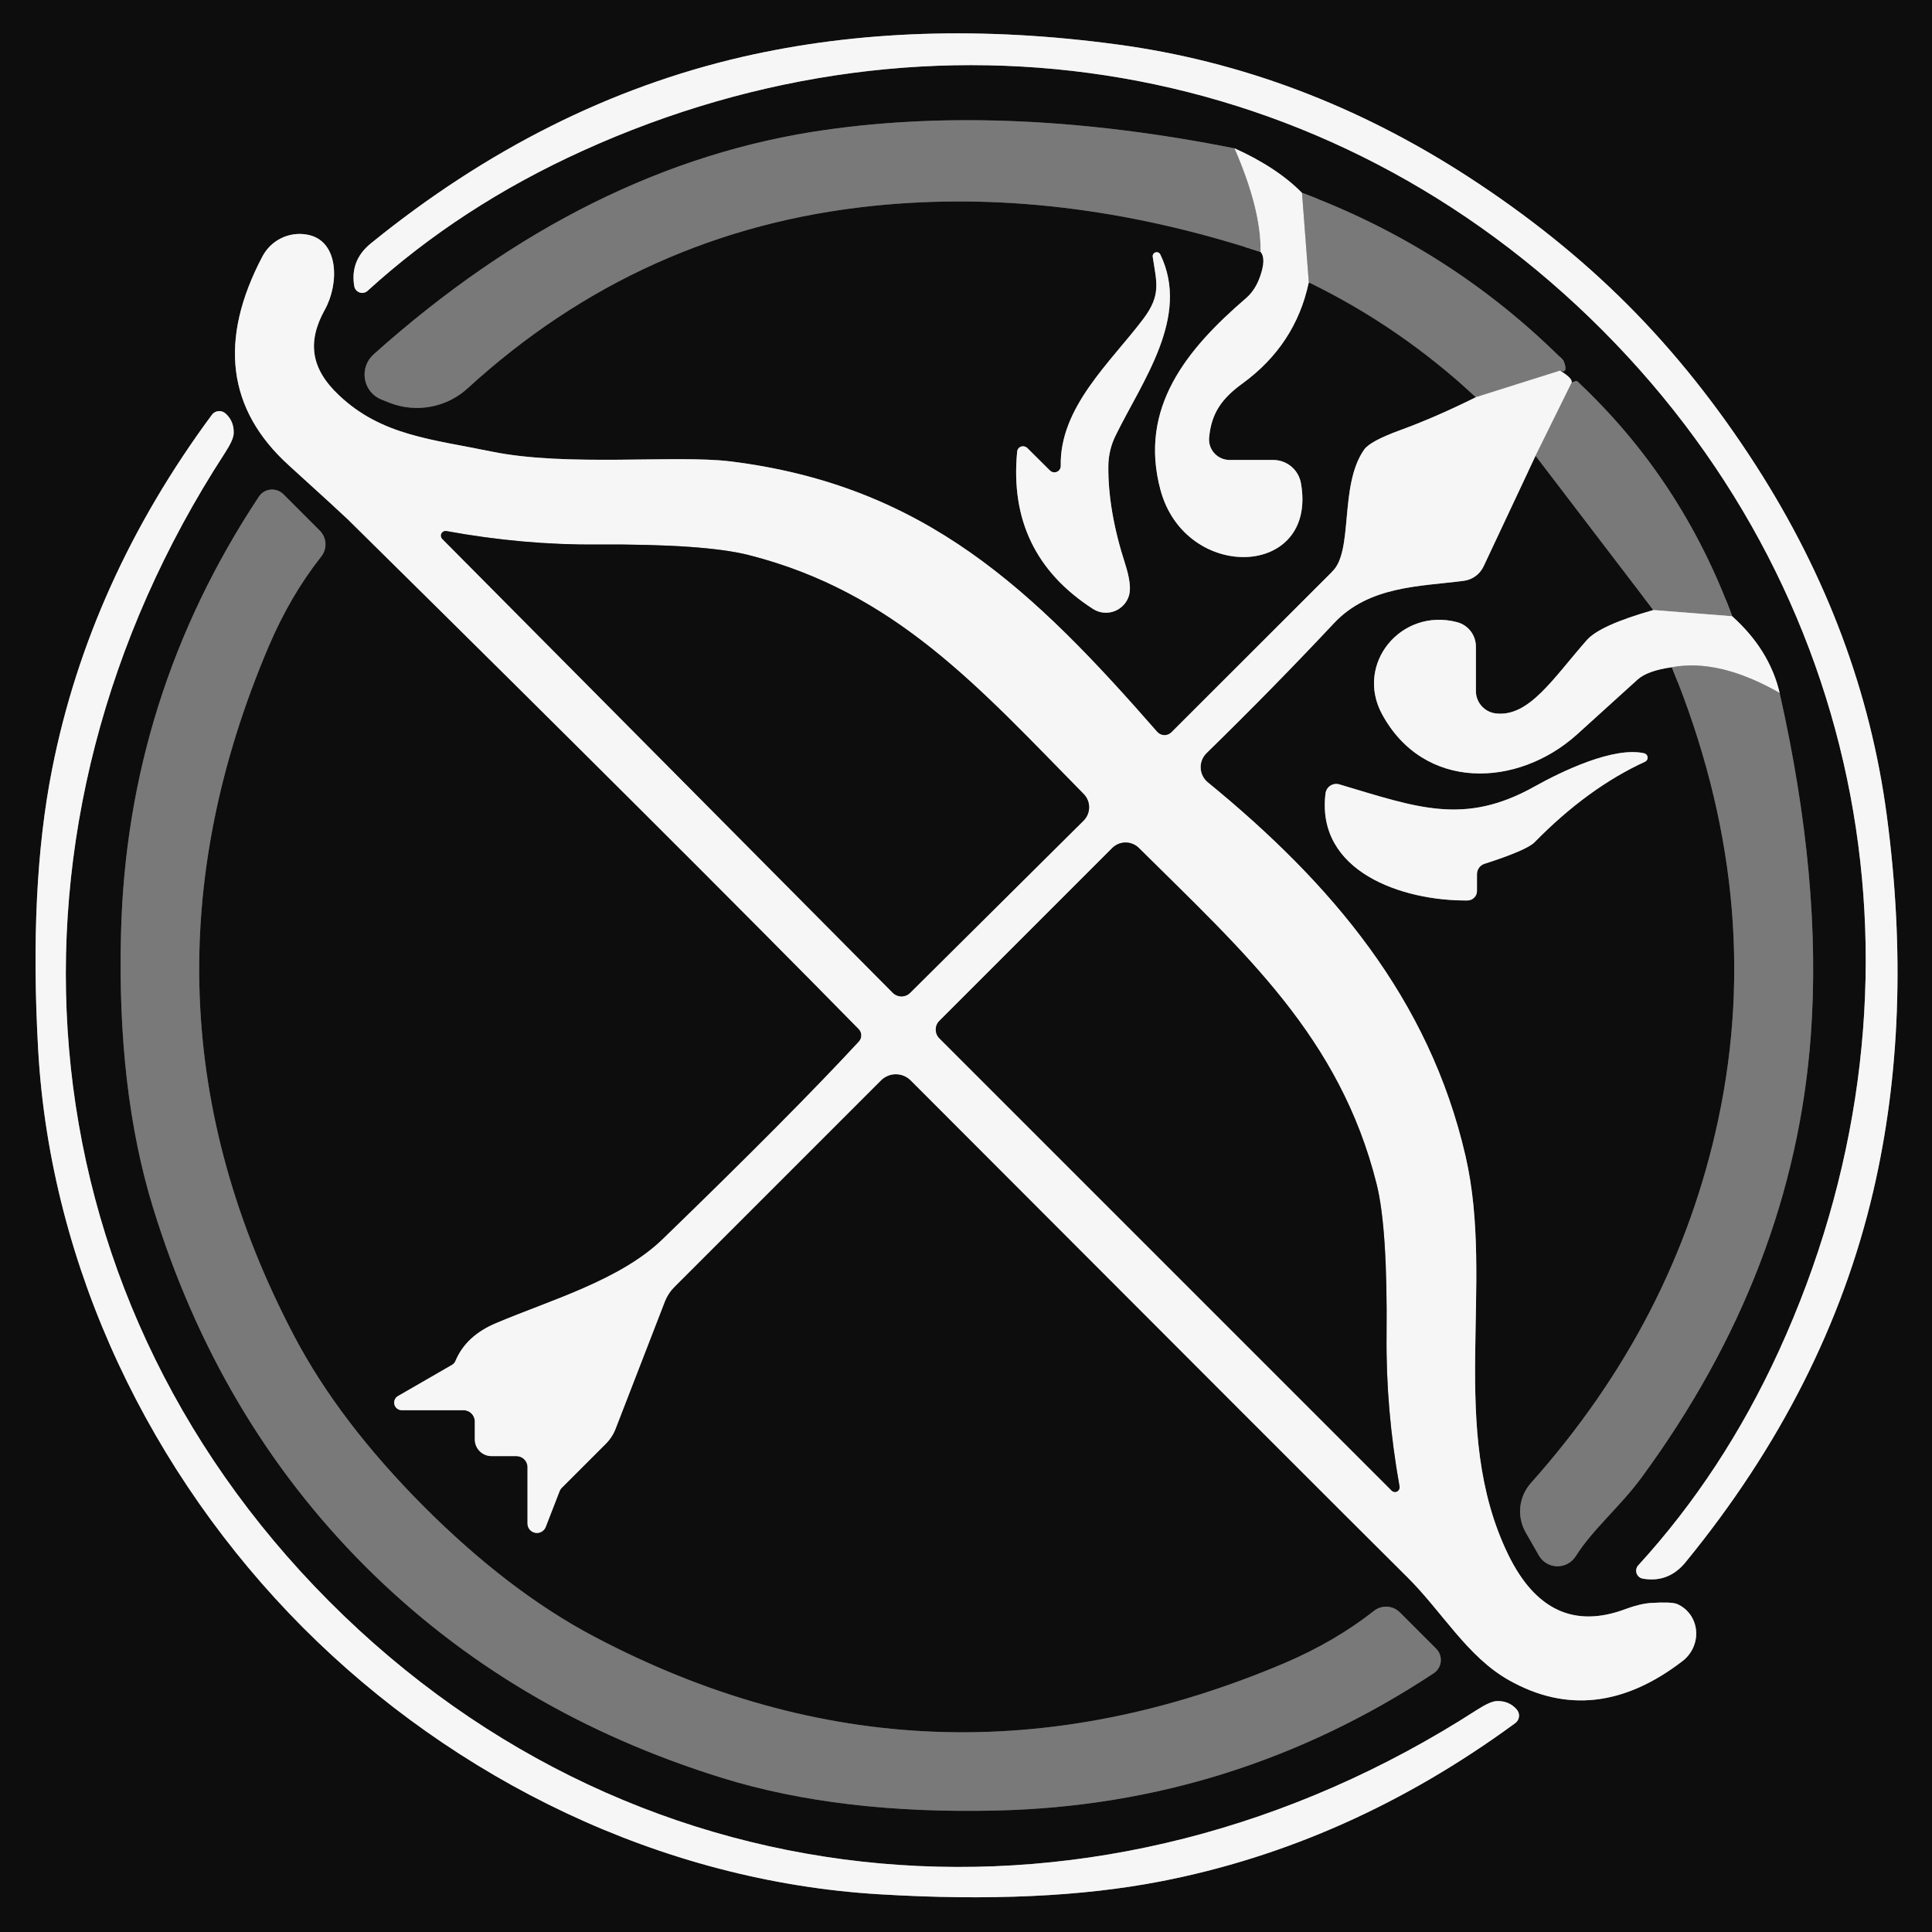
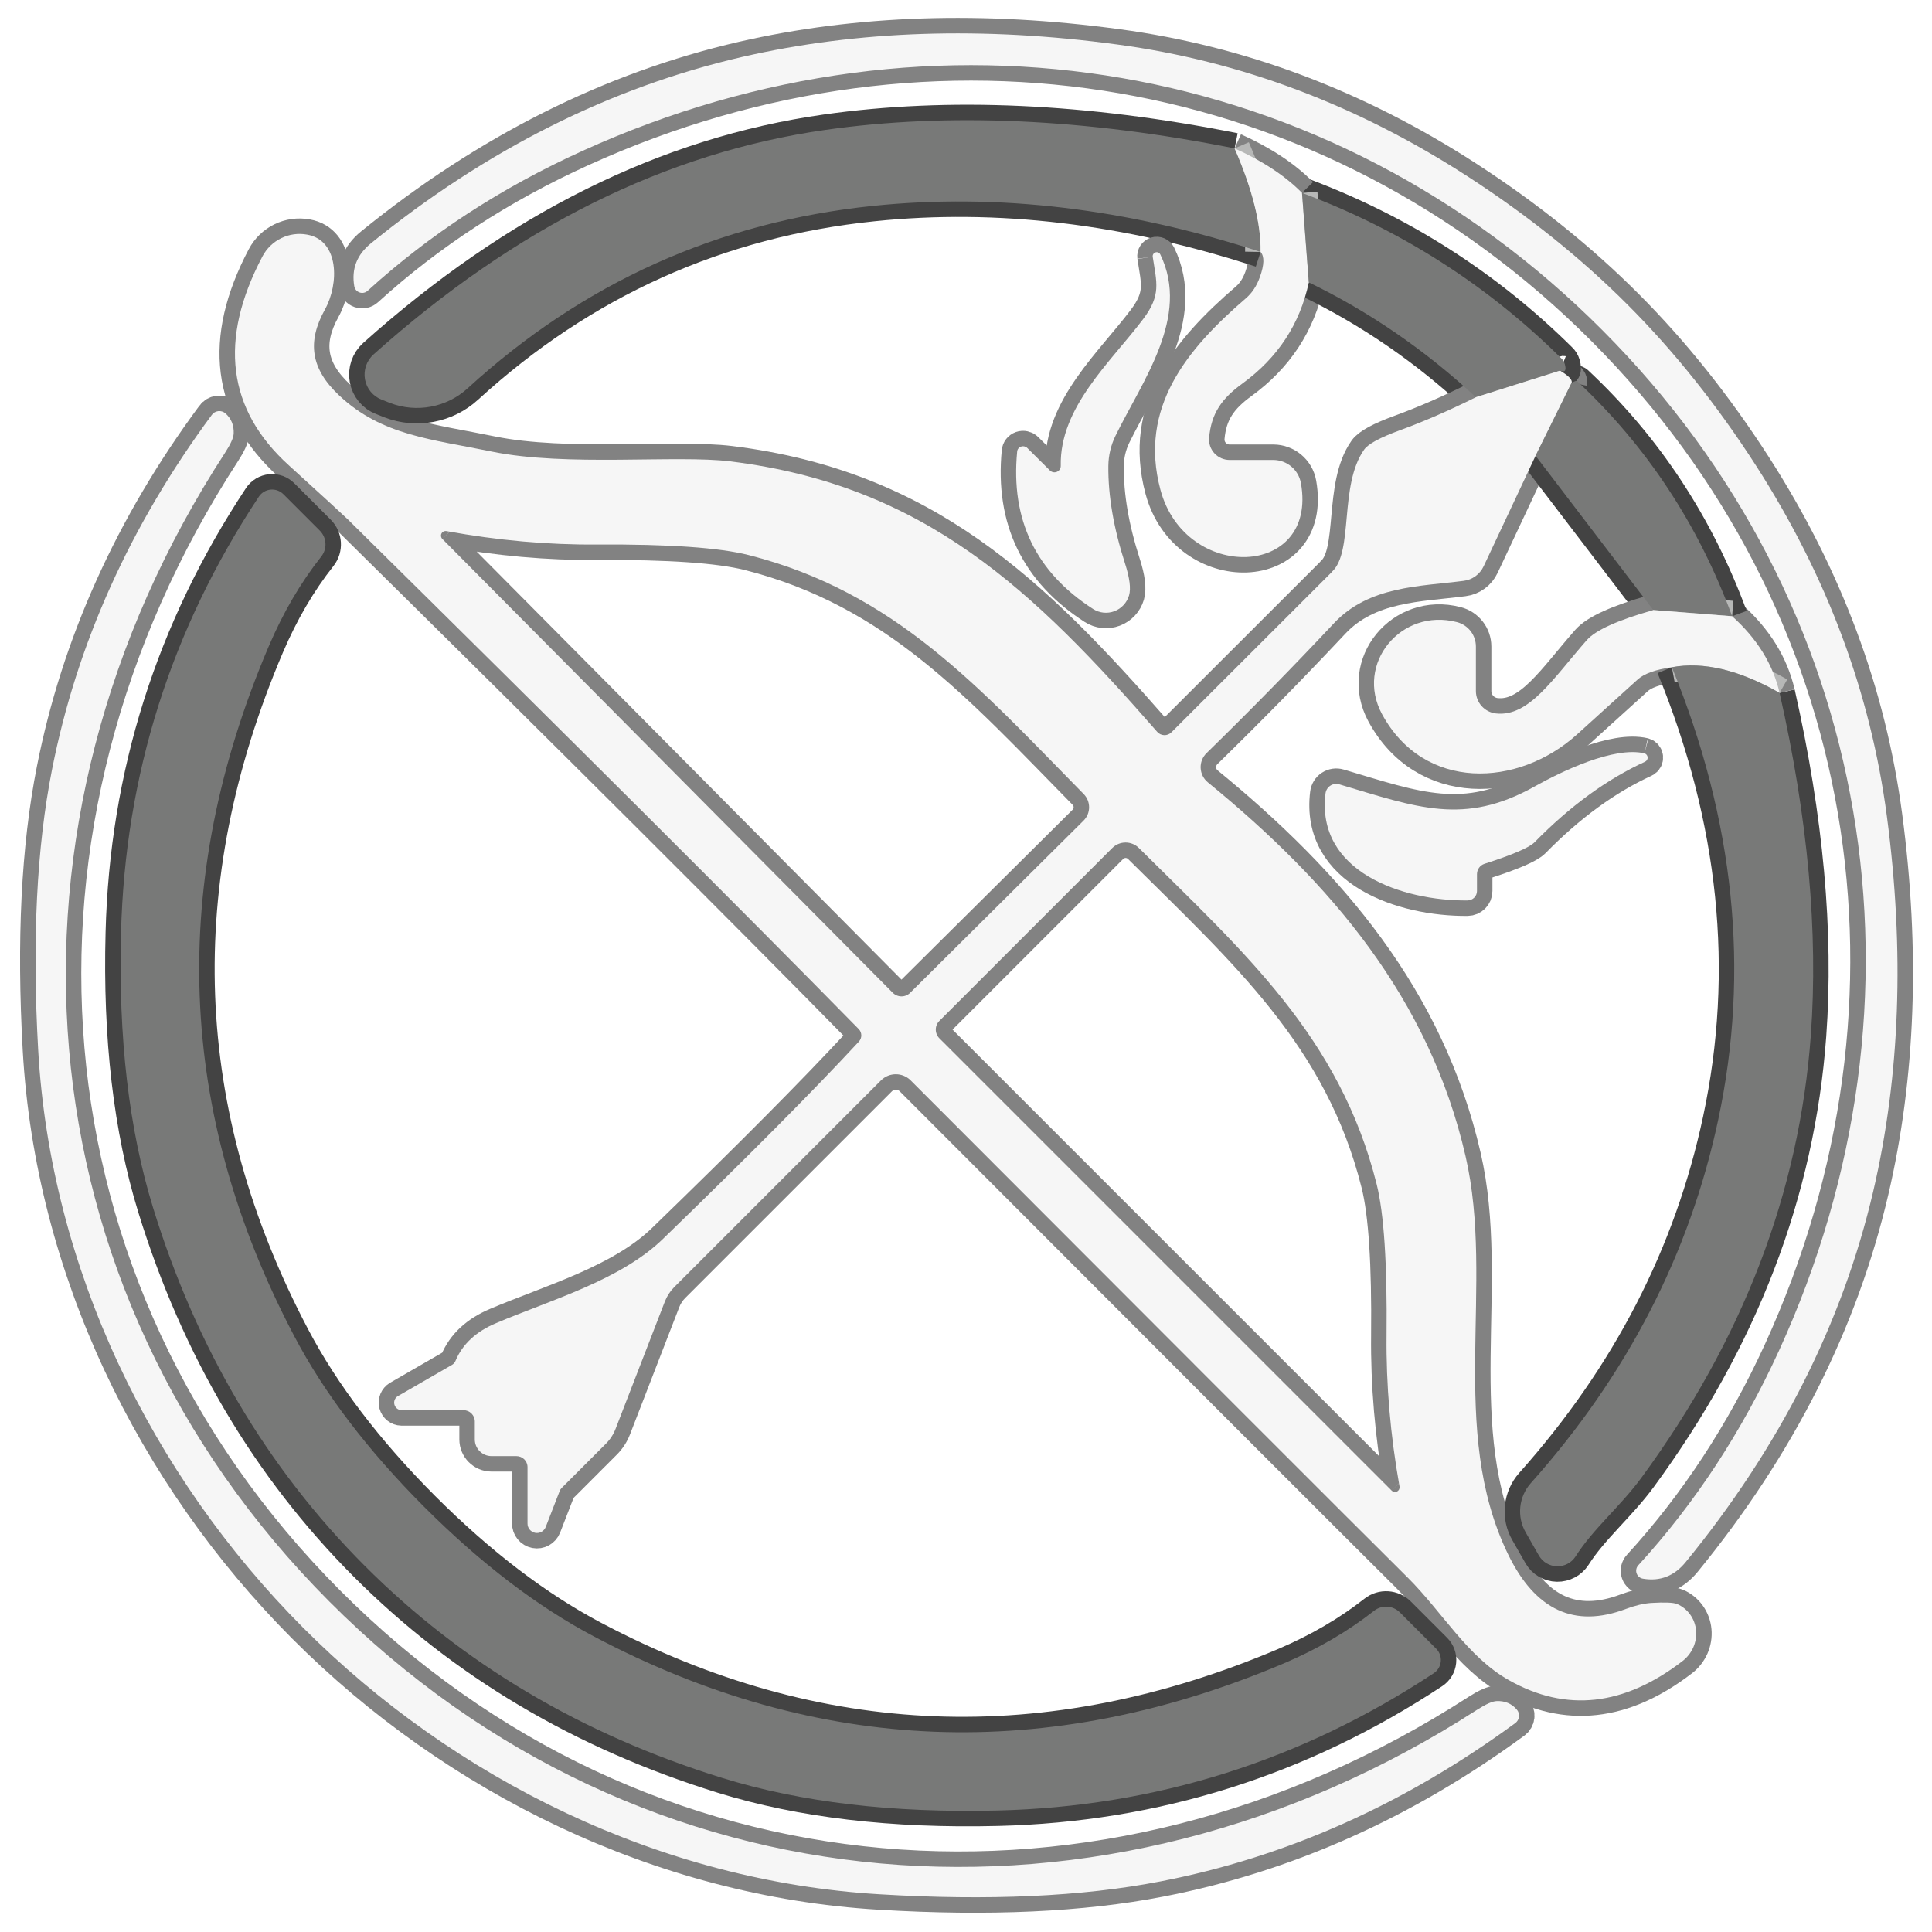
<svg xmlns="http://www.w3.org/2000/svg" version="1.1" viewBox="0.00 0.00 125.00 125.00">
  <g stroke-width="2.00" fill="none" stroke-linecap="butt">
    <path stroke="#828282" vector-effect="non-scaling-stroke" d="   M 103.68 21.37   C 121.31 39.05 125.50 64.65 115.10 87.39   Q 111.49 95.27 106.00 101.27   A 0.52 0.52 0.0 0 0 106.30 102.14   Q 107.96 102.42 109.06 101.07   Q 118.21 89.88 121.20 77.07   Q 123.81 65.88 122.08 52.80   Q 120.50 40.84 113.61 30.12   Q 109.84 24.26 105.32 19.73   Q 100.80 15.20 94.95 11.41   Q 84.26 4.49 72.30 2.88   Q 59.23 1.11 48.03 3.68   Q 35.21 6.64 23.99 15.75   Q 22.64 16.85 22.92 18.51   A 0.52 0.52 0.0 0 0 23.79 18.81   Q 29.80 13.34 37.69 9.76   C 60.46 -0.58 86.05 3.68 103.68 21.37" />
    <path stroke="#828282" vector-effect="non-scaling-stroke" d="   M 81.56 16.30   Q 81.94 16.73 81.52 17.91   Q 81.21 18.78 80.62 19.29   C 76.77 22.60 73.66 26.39 75.08 31.69   C 76.69 37.69 85.27 37.43 84.17 31.26   A 1.82 1.82 0.0 0 0 82.38 29.76   L 79.56 29.76   A 1.33 1.32 2.6 0 1 78.23 28.32   C 78.37 26.74 79.05 25.78 80.39 24.81   Q 83.82 22.31 84.68 18.27" />
    <path stroke="#434343" vector-effect="non-scaling-stroke" d="   M 84.68 18.27   Q 90.57 21.13 95.49 25.70" />
    <path stroke="#828282" vector-effect="non-scaling-stroke" d="   M 95.49 25.70   Q 92.85 27.01 90.57 27.84   Q 88.65 28.54 88.26 29.09   C 86.62 31.42 87.60 35.71 86.17 37.00   A 0.03 0.02 -31.7 0 0 86.16 37.02   L 75.79 47.38   A 0.63 0.63 0.0 0 1 74.87 47.35   C 66.85 38.18 59.86 31.41 47.24 29.85   C 43.72 29.42 36.67 30.21 31.83 29.22   C 27.96 28.42 24.71 28.19 21.95 25.59   C 20.10 23.86 19.86 22.12 21.02 20.03   C 21.95 18.36 21.95 15.55 19.87 15.18   A 2.72 2.71 -70.9 0 0 16.98 16.59   Q 12.71 24.69 18.69 30.11   Q 22.08 33.19 22.49 33.59   Q 44.32 55.13 55.56 66.58   A 0.59 0.59 0.0 0 1 55.57 67.39   Q 51.23 72.08 42.90 80.15   C 40.15 82.83 35.60 84.12 32.11 85.60   Q 30.15 86.42 29.47 88.05   A 0.53 0.53 0.0 0 1 29.24 88.31   L 25.74 90.33   A 0.49 0.49 0.0 0 0 25.98 91.24   L 29.99 91.24   A 0.73 0.73 0.0 0 1 30.72 91.97   L 30.72 93.13   A 1.08 1.08 0.0 0 0 31.80 94.21   L 33.41 94.21   A 0.72 0.71 0.0 0 1 34.13 94.92   L 34.13 98.56   A 0.61 0.61 0.0 0 0 35.31 98.79   L 36.21 96.47   A 0.59 0.49 -17.6 0 1 36.34 96.27   L 39.20 93.41   A 2.80 2.74 -12.6 0 0 39.83 92.44   L 43.02 84.20   A 2.81 2.59 80.5 0 1 43.62 83.28   L 57.00 69.90   A 1.36 1.36 0.0 0 1 58.92 69.90   Q 85.56 96.59 91.06 102.05   C 93.31 104.28 94.94 107.20 97.63 108.71   Q 103.18 111.84 108.86 107.47   A 2.19 2.11 -51.5 0 0 108.51 103.78   Q 108.15 103.63 106.83 103.71   Q 106.10 103.76 105.19 104.10   Q 100.21 105.98 97.58 100.58   C 93.64 92.48 96.74 83.12 94.82 74.80   C 92.47 64.59 86.13 57.15 78.15 50.62   A 1.27 1.27 0.0 0 1 78.07 48.72   Q 82.38 44.51 86.30 40.33   C 88.57 37.90 91.86 37.95 94.70 37.58   A 1.66 1.64 -80.7 0 0 95.99 36.64   L 99.35 29.49" />
    <path stroke="#434343" vector-effect="non-scaling-stroke" d="   M 99.35 29.49   L 106.97 39.47" />
    <path stroke="#828282" vector-effect="non-scaling-stroke" d="   M 106.97 39.47   Q 103.52 40.45 102.67 41.41   C 100.48 43.90 98.93 46.40 96.79 46.16   A 1.46 1.46 0.0 0 1 95.49 44.71   L 95.49 41.83   A 1.63 1.63 0.0 0 0 94.26 40.25   C 90.65 39.31 87.65 42.95 89.42 46.21   C 92.13 51.20 98.19 50.97 102.02 47.53   Q 102.73 46.89 105.96 43.96   Q 106.60 43.39 108.17 43.17" />
    <path stroke="#434343" vector-effect="non-scaling-stroke" d="   M 108.17 43.17   Q 114.25 58.01 111.17 72.44   Q 108.39 85.48 99.05 95.95   A 2.75 2.74 -39.2 0 0 98.72 99.16   L 99.57 100.65   A 1.39 1.39 0.0 0 0 101.94 100.70   C 103.06 98.93 104.83 97.47 106.19 95.62   Q 116.05 82.20 117.16 66.99   Q 117.89 57.00 115.14 44.83" />
    <path stroke="#828282" vector-effect="non-scaling-stroke" d="   M 115.14 44.83   Q 114.49 42.04 112.07 39.87" />
    <path stroke="#434343" vector-effect="non-scaling-stroke" d="   M 112.07 39.87   Q 108.80 30.99 102.06 24.68   A 0.15 0.13 -33.9 0 0 101.92 24.66   Q 101.80 24.70 101.69 24.75" />
    <path stroke="#828282" vector-effect="non-scaling-stroke" d="   M 101.69 24.75   Q 101.75 24.47 100.94 23.98" />
    <path stroke="#434343" vector-effect="non-scaling-stroke" d="   M 100.94 23.98   Q 101.42 24.17 101.24 23.55   A 0.79 0.79 0.0 0 0 101.02 23.19   Q 93.82 16.06 84.24 12.48" />
    <path stroke="#828282" vector-effect="non-scaling-stroke" d="   M 84.24 12.48   Q 82.63 10.84 79.88 9.60" />
    <path stroke="#434343" vector-effect="non-scaling-stroke" d="   M 79.88 9.60   Q 65.35 6.71 53.43 8.40   Q 37.96 10.59 24.17 22.93   A 1.75 1.74 -55.3 0 0 24.70 25.86   L 25.23 26.07   A 4.87 4.86 34.3 0 0 30.26 25.12   Q 41.47 14.87 56.49 13.32   Q 68.58 12.07 81.56 16.30" />
    <path stroke="#b7b8b7" vector-effect="non-scaling-stroke" d="   M 79.88 9.60   Q 81.61 13.58 81.56 16.30" />
    <path stroke="#b7b8b7" vector-effect="non-scaling-stroke" d="   M 84.24 12.48   L 84.68 18.27" />
    <path stroke="#b7b8b7" vector-effect="non-scaling-stroke" d="   M 100.94 23.98   L 95.49 25.70" />
    <path stroke="#b7b8b7" vector-effect="non-scaling-stroke" d="   M 101.69 24.75   L 99.35 29.49" />
    <path stroke="#b7b8b7" vector-effect="non-scaling-stroke" d="   M 112.07 39.87   L 106.97 39.47" />
    <path stroke="#b7b8b7" vector-effect="non-scaling-stroke" d="   M 115.14 44.83   Q 111.22 42.60 108.17 43.17" />
    <path stroke="#828282" vector-effect="non-scaling-stroke" d="   M 74.58 16.61   C 74.83 18.28 75.15 19.08 73.95 20.66   C 71.86 23.43 68.55 26.35 68.63 30.14   A 0.41 0.41 0.0 0 1 67.93 30.44   L 66.47 28.99   A 0.39 0.38 25.5 0 0 65.81 29.22   Q 65.17 35.83 70.72 39.40   A 1.56 1.55 -65.6 0 0 73.05 38.52   Q 73.24 37.86 72.79 36.46   Q 71.68 33.02 71.71 30.15   A 4.57 4.51 58.7 0 1 72.17 28.20   C 73.91 24.64 77.03 20.50 75.07 16.46   A 0.26 0.26 0.0 0 0 74.58 16.61" />
    <path stroke="#828282" vector-effect="non-scaling-stroke" d="   M 19.60 105.30   C 29.42 115.15 42.78 121.72 56.90 122.56   Q 67.49 123.20 75.07 121.73   Q 87.28 119.37 98.03 111.49   A 0.60 0.60 0.0 0 0 98.13 110.60   Q 97.63 110.03 96.84 110.06   Q 96.43 110.07 95.57 110.62   C 71.45 126.19 41.53 123.91 21.30 103.61   C 1.06 83.30 -1.10 53.37 14.55 29.31   Q 15.11 28.45 15.12 28.04   Q 15.15 27.25 14.59 26.75   A 0.60 0.60 0.0 0 0 13.70 26.85   Q 5.78 37.57 3.37 49.77   Q 1.87 57.34 2.47 67.93   C 3.27 82.06 9.78 95.44 19.60 105.30" />
    <path stroke="#434343" vector-effect="non-scaling-stroke" d="   M 23.60 101.31   Q 33.09 110.81 46.75 115.04   Q 54.35 117.39 64.53 117.14   Q 79.86 116.77 92.76 108.26   A 1.03 1.03 0.0 0 0 92.92 106.67   L 90.57 104.32   A 1.26 1.26 0.0 0 0 88.90 104.22   Q 86.37 106.21 83.09 107.61   Q 60.13 117.34 38.43 105.88   Q 32.92 102.97 27.43 97.48   Q 21.95 91.98 19.05 86.47   Q 7.62 64.75 17.39 41.81   Q 18.79 38.53 20.79 36.00   A 1.26 1.26 0.0 0 0 20.69 34.33   L 18.34 31.98   A 1.03 1.03 0.0 0 0 16.75 32.13   Q 8.22 45.02 7.83 60.35   Q 7.56 70.53 9.90 78.13   Q 14.11 91.80 23.60 101.31" />
    <path stroke="#828282" vector-effect="non-scaling-stroke" d="   M 106.39 48.74   C 104.41 48.28 101.03 49.91 99.28 50.89   C 94.72 53.44 91.68 52.24 86.66 50.75   A 0.70 0.70 0.0 0 0 85.76 51.34   C 85.14 56.39 90.72 58.30 94.95 58.26   A 0.62 0.61 -0.5 0 0 95.56 57.65   L 95.56 56.56   A 0.71 0.70 80.9 0 1 96.04 55.89   Q 98.78 55.01 99.29 54.49   Q 102.73 50.98 106.44 49.28   A 0.29 0.29 0.0 0 0 106.39 48.74" />
    <path stroke="#828282" vector-effect="non-scaling-stroke" d="   M 28.62 34.87   L 57.76 64.23   A 0.80 0.79 45.0 0 0 58.89 64.23   L 70.11 53.09   A 1.22 1.22 0.0 0 0 70.11 51.37   C 63.38 44.53 57.94 38.32 48.43 35.91   Q 45.58 35.19 38.65 35.23   Q 33.86 35.27 28.88 34.36   A 0.30 0.30 0.0 0 0 28.62 34.87" />
    <path stroke="#828282" vector-effect="non-scaling-stroke" d="   M 90.04 96.44   A 0.30 0.30 0.0 0 0 90.55 96.18   Q 89.66 91.19 89.71 86.40   Q 89.78 79.47 89.07 76.62   C 86.69 67.10 80.50 61.63 73.69 54.87   A 1.22 1.22 0.0 0 0 71.96 54.87   L 60.78 66.05   A 0.80 0.79 45.3 0 0 60.78 67.18   L 90.04 96.44" />
  </g>
-   <path fill="#0d0d0d" d="   M 125.00 0.00   L 125.00 125.00   L 0.00 125.00   L 0.00 0.00   L 125.00 0.00   Z   M 103.68 21.37   C 121.31 39.05 125.50 64.65 115.10 87.39   Q 111.49 95.27 106.00 101.27   A 0.52 0.52 0.0 0 0 106.30 102.14   Q 107.96 102.42 109.06 101.07   Q 118.21 89.88 121.20 77.07   Q 123.81 65.88 122.08 52.80   Q 120.50 40.84 113.61 30.12   Q 109.84 24.26 105.32 19.73   Q 100.80 15.20 94.95 11.41   Q 84.26 4.49 72.30 2.88   Q 59.23 1.11 48.03 3.68   Q 35.21 6.64 23.99 15.75   Q 22.64 16.85 22.92 18.51   A 0.52 0.52 0.0 0 0 23.79 18.81   Q 29.80 13.34 37.69 9.76   C 60.46 -0.58 86.05 3.68 103.68 21.37   Z   M 81.56 16.30   Q 81.94 16.73 81.52 17.91   Q 81.21 18.78 80.62 19.29   C 76.77 22.60 73.66 26.39 75.08 31.69   C 76.69 37.69 85.27 37.43 84.17 31.26   A 1.82 1.82 0.0 0 0 82.38 29.76   L 79.56 29.76   A 1.33 1.32 2.6 0 1 78.23 28.32   C 78.37 26.74 79.05 25.78 80.39 24.81   Q 83.82 22.31 84.68 18.27   Q 90.57 21.13 95.49 25.70   Q 92.85 27.01 90.57 27.84   Q 88.65 28.54 88.26 29.09   C 86.62 31.42 87.60 35.71 86.17 37.00   A 0.03 0.02 -31.7 0 0 86.16 37.02   L 75.79 47.38   A 0.63 0.63 0.0 0 1 74.87 47.35   C 66.85 38.18 59.86 31.41 47.24 29.85   C 43.72 29.42 36.67 30.21 31.83 29.22   C 27.96 28.42 24.71 28.19 21.95 25.59   C 20.10 23.86 19.86 22.12 21.02 20.03   C 21.95 18.36 21.95 15.55 19.87 15.18   A 2.72 2.71 -70.9 0 0 16.98 16.59   Q 12.71 24.69 18.69 30.11   Q 22.08 33.19 22.49 33.59   Q 44.32 55.13 55.56 66.58   A 0.59 0.59 0.0 0 1 55.57 67.39   Q 51.23 72.08 42.90 80.15   C 40.15 82.83 35.60 84.12 32.11 85.60   Q 30.15 86.42 29.47 88.05   A 0.53 0.53 0.0 0 1 29.24 88.31   L 25.74 90.33   A 0.49 0.49 0.0 0 0 25.98 91.24   L 29.99 91.24   A 0.73 0.73 0.0 0 1 30.72 91.97   L 30.72 93.13   A 1.08 1.08 0.0 0 0 31.80 94.21   L 33.41 94.21   A 0.72 0.71 0.0 0 1 34.13 94.92   L 34.13 98.56   A 0.61 0.61 0.0 0 0 35.31 98.79   L 36.21 96.47   A 0.59 0.49 -17.6 0 1 36.34 96.27   L 39.20 93.41   A 2.80 2.74 -12.6 0 0 39.83 92.44   L 43.02 84.20   A 2.81 2.59 80.5 0 1 43.62 83.28   L 57.00 69.90   A 1.36 1.36 0.0 0 1 58.92 69.90   Q 85.56 96.59 91.06 102.05   C 93.31 104.28 94.94 107.20 97.63 108.71   Q 103.18 111.84 108.86 107.47   A 2.19 2.11 -51.5 0 0 108.51 103.78   Q 108.15 103.63 106.83 103.71   Q 106.10 103.76 105.19 104.10   Q 100.21 105.98 97.58 100.58   C 93.64 92.48 96.74 83.12 94.82 74.80   C 92.47 64.59 86.13 57.15 78.15 50.62   A 1.27 1.27 0.0 0 1 78.07 48.72   Q 82.38 44.51 86.30 40.33   C 88.57 37.90 91.86 37.95 94.70 37.58   A 1.66 1.64 -80.7 0 0 95.99 36.64   L 99.35 29.49   L 106.97 39.47   Q 103.52 40.45 102.67 41.41   C 100.48 43.90 98.93 46.40 96.79 46.16   A 1.46 1.46 0.0 0 1 95.49 44.71   L 95.49 41.83   A 1.63 1.63 0.0 0 0 94.26 40.25   C 90.65 39.31 87.65 42.95 89.42 46.21   C 92.13 51.20 98.19 50.97 102.02 47.53   Q 102.73 46.89 105.96 43.96   Q 106.60 43.39 108.17 43.17   Q 114.25 58.01 111.17 72.44   Q 108.39 85.48 99.05 95.95   A 2.75 2.74 -39.2 0 0 98.72 99.16   L 99.57 100.65   A 1.39 1.39 0.0 0 0 101.94 100.70   C 103.06 98.93 104.83 97.47 106.19 95.62   Q 116.05 82.20 117.16 66.99   Q 117.89 57.00 115.14 44.83   Q 114.49 42.04 112.07 39.87   Q 108.80 30.99 102.06 24.68   A 0.15 0.13 -33.9 0 0 101.92 24.66   Q 101.80 24.70 101.69 24.75   Q 101.75 24.47 100.94 23.98   Q 101.42 24.17 101.24 23.55   A 0.79 0.79 0.0 0 0 101.02 23.19   Q 93.82 16.06 84.24 12.48   Q 82.63 10.84 79.88 9.60   Q 65.35 6.71 53.43 8.40   Q 37.96 10.59 24.17 22.93   A 1.75 1.74 -55.3 0 0 24.70 25.86   L 25.23 26.07   A 4.87 4.86 34.3 0 0 30.26 25.12   Q 41.47 14.87 56.49 13.32   Q 68.58 12.07 81.56 16.30   Z   M 74.58 16.61   C 74.83 18.28 75.15 19.08 73.95 20.66   C 71.86 23.43 68.55 26.35 68.63 30.14   A 0.41 0.41 0.0 0 1 67.93 30.44   L 66.47 28.99   A 0.39 0.38 25.5 0 0 65.81 29.22   Q 65.17 35.83 70.72 39.40   A 1.56 1.55 -65.6 0 0 73.05 38.52   Q 73.24 37.86 72.79 36.46   Q 71.68 33.02 71.71 30.15   A 4.57 4.51 58.7 0 1 72.17 28.20   C 73.91 24.64 77.03 20.50 75.07 16.46   A 0.26 0.26 0.0 0 0 74.58 16.61   Z   M 19.60 105.30   C 29.42 115.15 42.78 121.72 56.90 122.56   Q 67.49 123.20 75.07 121.73   Q 87.28 119.37 98.03 111.49   A 0.60 0.60 0.0 0 0 98.13 110.60   Q 97.63 110.03 96.84 110.06   Q 96.43 110.07 95.57 110.62   C 71.45 126.19 41.53 123.91 21.30 103.61   C 1.06 83.30 -1.10 53.37 14.55 29.31   Q 15.11 28.45 15.12 28.04   Q 15.15 27.25 14.59 26.75   A 0.60 0.60 0.0 0 0 13.70 26.85   Q 5.78 37.57 3.37 49.77   Q 1.87 57.34 2.47 67.93   C 3.27 82.06 9.78 95.44 19.60 105.30   Z   M 23.60 101.31   Q 33.09 110.81 46.75 115.04   Q 54.35 117.39 64.53 117.14   Q 79.86 116.77 92.76 108.26   A 1.03 1.03 0.0 0 0 92.92 106.67   L 90.57 104.32   A 1.26 1.26 0.0 0 0 88.90 104.22   Q 86.37 106.21 83.09 107.61   Q 60.13 117.34 38.43 105.88   Q 32.92 102.97 27.43 97.48   Q 21.95 91.98 19.05 86.47   Q 7.62 64.75 17.39 41.81   Q 18.79 38.53 20.79 36.00   A 1.26 1.26 0.0 0 0 20.69 34.33   L 18.34 31.98   A 1.03 1.03 0.0 0 0 16.75 32.13   Q 8.22 45.02 7.83 60.35   Q 7.56 70.53 9.90 78.13   Q 14.11 91.80 23.60 101.31   Z   M 106.39 48.74   C 104.41 48.28 101.03 49.91 99.28 50.89   C 94.72 53.44 91.68 52.24 86.66 50.75   A 0.70 0.70 0.0 0 0 85.76 51.34   C 85.14 56.39 90.72 58.30 94.95 58.26   A 0.62 0.61 -0.5 0 0 95.56 57.65   L 95.56 56.56   A 0.71 0.70 80.9 0 1 96.04 55.89   Q 98.78 55.01 99.29 54.49   Q 102.73 50.98 106.44 49.28   A 0.29 0.29 0.0 0 0 106.39 48.74   Z" />
+   <path fill="none" d="   M 125.00 0.00   L 125.00 125.00   L 0.00 125.00   L 0.00 0.00   L 125.00 0.00   Z   M 103.68 21.37   C 121.31 39.05 125.50 64.65 115.10 87.39   Q 111.49 95.27 106.00 101.27   A 0.52 0.52 0.0 0 0 106.30 102.14   Q 107.96 102.42 109.06 101.07   Q 118.21 89.88 121.20 77.07   Q 123.81 65.88 122.08 52.80   Q 120.50 40.84 113.61 30.12   Q 109.84 24.26 105.32 19.73   Q 100.80 15.20 94.95 11.41   Q 84.26 4.49 72.30 2.88   Q 59.23 1.11 48.03 3.68   Q 35.21 6.64 23.99 15.75   Q 22.64 16.85 22.92 18.51   A 0.52 0.52 0.0 0 0 23.79 18.81   Q 29.80 13.34 37.69 9.76   C 60.46 -0.58 86.05 3.68 103.68 21.37   Z   M 81.56 16.30   Q 81.94 16.73 81.52 17.91   Q 81.21 18.78 80.62 19.29   C 76.77 22.60 73.66 26.39 75.08 31.69   C 76.69 37.69 85.27 37.43 84.17 31.26   A 1.82 1.82 0.0 0 0 82.38 29.76   L 79.56 29.76   A 1.33 1.32 2.6 0 1 78.23 28.32   C 78.37 26.74 79.05 25.78 80.39 24.81   Q 83.82 22.31 84.68 18.27   Q 90.57 21.13 95.49 25.70   Q 92.85 27.01 90.57 27.84   Q 88.65 28.54 88.26 29.09   C 86.62 31.42 87.60 35.71 86.17 37.00   A 0.03 0.02 -31.7 0 0 86.16 37.02   L 75.79 47.38   A 0.63 0.63 0.0 0 1 74.87 47.35   C 66.85 38.18 59.86 31.41 47.24 29.85   C 43.72 29.42 36.67 30.21 31.83 29.22   C 27.96 28.42 24.71 28.19 21.95 25.59   C 20.10 23.86 19.86 22.12 21.02 20.03   C 21.95 18.36 21.95 15.55 19.87 15.18   A 2.72 2.71 -70.9 0 0 16.98 16.59   Q 12.71 24.69 18.69 30.11   Q 22.08 33.19 22.49 33.59   Q 44.32 55.13 55.56 66.58   A 0.59 0.59 0.0 0 1 55.57 67.39   Q 51.23 72.08 42.90 80.15   C 40.15 82.83 35.60 84.12 32.11 85.60   Q 30.15 86.42 29.47 88.05   A 0.53 0.53 0.0 0 1 29.24 88.31   L 25.74 90.33   A 0.49 0.49 0.0 0 0 25.98 91.24   L 29.99 91.24   A 0.73 0.73 0.0 0 1 30.72 91.97   L 30.72 93.13   A 1.08 1.08 0.0 0 0 31.80 94.21   L 33.41 94.21   A 0.72 0.71 0.0 0 1 34.13 94.92   L 34.13 98.56   A 0.61 0.61 0.0 0 0 35.31 98.79   L 36.21 96.47   A 0.59 0.49 -17.6 0 1 36.34 96.27   L 39.20 93.41   A 2.80 2.74 -12.6 0 0 39.83 92.44   L 43.02 84.20   A 2.81 2.59 80.5 0 1 43.62 83.28   L 57.00 69.90   A 1.36 1.36 0.0 0 1 58.92 69.90   Q 85.56 96.59 91.06 102.05   C 93.31 104.28 94.94 107.20 97.63 108.71   Q 103.18 111.84 108.86 107.47   A 2.19 2.11 -51.5 0 0 108.51 103.78   Q 108.15 103.63 106.83 103.71   Q 106.10 103.76 105.19 104.10   Q 100.21 105.98 97.58 100.58   C 93.64 92.48 96.74 83.12 94.82 74.80   C 92.47 64.59 86.13 57.15 78.15 50.62   A 1.27 1.27 0.0 0 1 78.07 48.72   Q 82.38 44.51 86.30 40.33   C 88.57 37.90 91.86 37.95 94.70 37.58   A 1.66 1.64 -80.7 0 0 95.99 36.64   L 99.35 29.49   L 106.97 39.47   Q 103.52 40.45 102.67 41.41   C 100.48 43.90 98.93 46.40 96.79 46.16   A 1.46 1.46 0.0 0 1 95.49 44.71   L 95.49 41.83   A 1.63 1.63 0.0 0 0 94.26 40.25   C 90.65 39.31 87.65 42.95 89.42 46.21   C 92.13 51.20 98.19 50.97 102.02 47.53   Q 102.73 46.89 105.96 43.96   Q 106.60 43.39 108.17 43.17   Q 114.25 58.01 111.17 72.44   Q 108.39 85.48 99.05 95.95   A 2.75 2.74 -39.2 0 0 98.72 99.16   L 99.57 100.65   A 1.39 1.39 0.0 0 0 101.94 100.70   C 103.06 98.93 104.83 97.47 106.19 95.62   Q 116.05 82.20 117.16 66.99   Q 117.89 57.00 115.14 44.83   Q 114.49 42.04 112.07 39.87   Q 108.80 30.99 102.06 24.68   A 0.15 0.13 -33.9 0 0 101.92 24.66   Q 101.80 24.70 101.69 24.75   Q 101.75 24.47 100.94 23.98   Q 101.42 24.17 101.24 23.55   A 0.79 0.79 0.0 0 0 101.02 23.19   Q 93.82 16.06 84.24 12.48   Q 82.63 10.84 79.88 9.60   Q 65.35 6.71 53.43 8.40   Q 37.96 10.59 24.17 22.93   A 1.75 1.74 -55.3 0 0 24.70 25.86   L 25.23 26.07   A 4.87 4.86 34.3 0 0 30.26 25.12   Q 41.47 14.87 56.49 13.32   Q 68.58 12.07 81.56 16.30   Z   M 74.58 16.61   C 74.83 18.28 75.15 19.08 73.95 20.66   C 71.86 23.43 68.55 26.35 68.63 30.14   A 0.41 0.41 0.0 0 1 67.93 30.44   L 66.47 28.99   A 0.39 0.38 25.5 0 0 65.81 29.22   Q 65.17 35.83 70.72 39.40   A 1.56 1.55 -65.6 0 0 73.05 38.52   Q 73.24 37.86 72.79 36.46   Q 71.68 33.02 71.71 30.15   A 4.57 4.51 58.7 0 1 72.17 28.20   C 73.91 24.64 77.03 20.50 75.07 16.46   A 0.26 0.26 0.0 0 0 74.58 16.61   Z   M 19.60 105.30   C 29.42 115.15 42.78 121.72 56.90 122.56   Q 67.49 123.20 75.07 121.73   Q 87.28 119.37 98.03 111.49   A 0.60 0.60 0.0 0 0 98.13 110.60   Q 97.63 110.03 96.84 110.06   Q 96.43 110.07 95.57 110.62   C 71.45 126.19 41.53 123.91 21.30 103.61   C 1.06 83.30 -1.10 53.37 14.55 29.31   Q 15.11 28.45 15.12 28.04   Q 15.15 27.25 14.59 26.75   A 0.60 0.60 0.0 0 0 13.70 26.85   Q 5.78 37.57 3.37 49.77   Q 1.87 57.34 2.47 67.93   C 3.27 82.06 9.78 95.44 19.60 105.30   Z   M 23.60 101.31   Q 33.09 110.81 46.75 115.04   Q 54.35 117.39 64.53 117.14   Q 79.86 116.77 92.76 108.26   A 1.03 1.03 0.0 0 0 92.92 106.67   L 90.57 104.32   A 1.26 1.26 0.0 0 0 88.90 104.22   Q 86.37 106.21 83.09 107.61   Q 60.13 117.34 38.43 105.88   Q 32.92 102.97 27.43 97.48   Q 21.95 91.98 19.05 86.47   Q 7.62 64.75 17.39 41.81   Q 18.79 38.53 20.79 36.00   A 1.26 1.26 0.0 0 0 20.69 34.33   L 18.34 31.98   A 1.03 1.03 0.0 0 0 16.75 32.13   Q 8.22 45.02 7.83 60.35   Q 7.56 70.53 9.90 78.13   Q 14.11 91.80 23.60 101.31   Z   M 106.39 48.74   C 104.41 48.28 101.03 49.91 99.28 50.89   C 94.72 53.44 91.68 52.24 86.66 50.75   A 0.70 0.70 0.0 0 0 85.76 51.34   C 85.14 56.39 90.72 58.30 94.95 58.26   A 0.62 0.61 -0.5 0 0 95.56 57.65   L 95.56 56.56   A 0.71 0.70 80.9 0 1 96.04 55.89   Q 98.78 55.01 99.29 54.49   Q 102.73 50.98 106.44 49.28   A 0.29 0.29 0.0 0 0 106.39 48.74   Z" />
  <path fill="#f6f6f6" d="   M 105.32 19.73   Q 109.84 24.26 113.61 30.12   Q 120.50 40.84 122.08 52.80   Q 123.81 65.88 121.20 77.07   Q 118.21 89.88 109.06 101.07   Q 107.96 102.42 106.30 102.14   A 0.52 0.52 0.0 0 1 106.00 101.27   Q 111.49 95.27 115.10 87.39   C 125.50 64.65 121.31 39.05 103.68 21.37   C 86.05 3.68 60.46 -0.58 37.69 9.76   Q 29.80 13.34 23.79 18.81   A 0.52 0.52 0.0 0 1 22.92 18.51   Q 22.64 16.85 23.99 15.75   Q 35.21 6.64 48.03 3.68   Q 59.23 1.11 72.30 2.88   Q 84.26 4.49 94.95 11.41   Q 100.80 15.20 105.32 19.73   Z" />
  <path fill="#787978" d="   M 79.88 9.60   Q 81.61 13.58 81.56 16.30   Q 68.58 12.07 56.49 13.32   Q 41.47 14.87 30.26 25.12   A 4.87 4.86 34.3 0 1 25.23 26.07   L 24.70 25.86   A 1.75 1.74 -55.3 0 1 24.17 22.93   Q 37.96 10.59 53.43 8.40   Q 65.35 6.71 79.88 9.60   Z" />
  <path fill="#f6f6f6" d="   M 79.88 9.60   Q 82.63 10.84 84.24 12.48   L 84.68 18.27   Q 83.82 22.31 80.39 24.81   C 79.05 25.78 78.37 26.74 78.23 28.32   A 1.33 1.32 2.6 0 0 79.56 29.76   L 82.38 29.76   A 1.82 1.82 0.0 0 1 84.17 31.26   C 85.27 37.43 76.69 37.69 75.08 31.69   C 73.66 26.39 76.77 22.60 80.62 19.29   Q 81.21 18.78 81.52 17.91   Q 81.94 16.73 81.56 16.30   Q 81.61 13.58 79.88 9.60   Z" />
  <path fill="#787978" d="   M 100.94 23.98   L 95.49 25.70   Q 90.57 21.13 84.68 18.27   L 84.24 12.48   Q 93.82 16.06 101.02 23.19   A 0.79 0.79 0.0 0 1 101.24 23.55   Q 101.42 24.17 100.94 23.98   Z" />
  <path fill="#f6f6f6" d="   M 95.49 25.70   L 100.94 23.98   Q 101.75 24.47 101.69 24.75   L 99.35 29.49   L 95.99 36.64   A 1.66 1.64 -80.7 0 1 94.70 37.58   C 91.86 37.95 88.57 37.90 86.30 40.33   Q 82.38 44.51 78.07 48.72   A 1.27 1.27 0.0 0 0 78.15 50.62   C 86.13 57.15 92.47 64.59 94.82 74.80   C 96.74 83.12 93.64 92.48 97.58 100.58   Q 100.21 105.98 105.19 104.10   Q 106.10 103.76 106.83 103.71   Q 108.15 103.63 108.51 103.78   A 2.19 2.11 -51.5 0 1 108.86 107.47   Q 103.18 111.84 97.63 108.71   C 94.94 107.20 93.31 104.28 91.06 102.05   Q 85.56 96.59 58.92 69.90   A 1.36 1.36 0.0 0 0 57.00 69.90   L 43.62 83.28   A 2.81 2.59 80.5 0 0 43.02 84.20   L 39.83 92.44   A 2.80 2.74 -12.6 0 1 39.20 93.41   L 36.34 96.27   A 0.59 0.49 -17.6 0 0 36.21 96.47   L 35.31 98.79   A 0.61 0.61 0.0 0 1 34.13 98.56   L 34.13 94.92   A 0.72 0.71 -0.0 0 0 33.41 94.21   L 31.80 94.21   A 1.08 1.08 0.0 0 1 30.72 93.13   L 30.72 91.97   A 0.73 0.73 0.0 0 0 29.99 91.24   L 25.98 91.24   A 0.49 0.49 0.0 0 1 25.74 90.33   L 29.24 88.31   A 0.53 0.53 0.0 0 0 29.47 88.05   Q 30.15 86.42 32.11 85.60   C 35.60 84.12 40.15 82.83 42.90 80.15   Q 51.23 72.08 55.57 67.39   A 0.59 0.59 0.0 0 0 55.56 66.58   Q 44.32 55.13 22.49 33.59   Q 22.08 33.19 18.69 30.11   Q 12.71 24.69 16.98 16.59   A 2.72 2.71 -70.9 0 1 19.87 15.18   C 21.95 15.55 21.95 18.36 21.02 20.03   C 19.86 22.12 20.10 23.86 21.95 25.59   C 24.71 28.19 27.96 28.42 31.83 29.22   C 36.67 30.21 43.72 29.42 47.24 29.85   C 59.86 31.41 66.85 38.18 74.87 47.35   A 0.63 0.63 0.0 0 0 75.79 47.38   L 86.16 37.02   A 0.03 0.02 -31.7 0 1 86.17 37.00   C 87.60 35.71 86.62 31.42 88.26 29.09   Q 88.65 28.54 90.57 27.84   Q 92.85 27.01 95.49 25.70   Z   M 28.62 34.87   L 57.76 64.23   A 0.80 0.79 45.0 0 0 58.89 64.23   L 70.11 53.09   A 1.22 1.22 0.0 0 0 70.11 51.37   C 63.38 44.53 57.94 38.32 48.43 35.91   Q 45.58 35.19 38.65 35.23   Q 33.86 35.27 28.88 34.36   A 0.30 0.30 0.0 0 0 28.62 34.87   Z   M 90.04 96.44   A 0.30 0.30 0.0 0 0 90.55 96.18   Q 89.66 91.19 89.71 86.40   Q 89.78 79.47 89.07 76.62   C 86.69 67.10 80.50 61.63 73.69 54.87   A 1.22 1.22 0.0 0 0 71.96 54.87   L 60.78 66.05   A 0.80 0.79 45.3 0 0 60.78 67.18   L 90.04 96.44   Z" />
  <path fill="#f6f6f6" d="   M 74.58 16.61   A 0.26 0.26 0.0 0 1 75.07 16.46   C 77.03 20.50 73.91 24.64 72.17 28.20   A 4.57 4.51 58.7 0 0 71.71 30.15   Q 71.68 33.02 72.79 36.46   Q 73.24 37.86 73.05 38.52   A 1.56 1.55 -65.6 0 1 70.72 39.40   Q 65.17 35.83 65.81 29.22   A 0.39 0.38 25.5 0 1 66.47 28.99   L 67.93 30.44   A 0.41 0.41 0.0 0 0 68.63 30.14   C 68.55 26.35 71.86 23.43 73.95 20.66   C 75.15 19.08 74.83 18.28 74.58 16.61   Z" />
  <path fill="#787978" d="   M 112.07 39.87   L 106.97 39.47   L 99.35 29.49   L 101.69 24.75   Q 101.80 24.70 101.92 24.66   A 0.15 0.13 -33.9 0 1 102.06 24.68   Q 108.80 30.99 112.07 39.87   Z" />
  <path fill="#f6f6f6" d="   M 21.30 103.61   C 41.53 123.91 71.45 126.19 95.57 110.62   Q 96.43 110.07 96.84 110.06   Q 97.63 110.03 98.13 110.60   A 0.60 0.60 0.0 0 1 98.03 111.49   Q 87.28 119.37 75.07 121.73   Q 67.49 123.20 56.90 122.56   C 42.78 121.72 29.42 115.15 19.60 105.30   C 9.78 95.44 3.27 82.06 2.47 67.93   Q 1.87 57.34 3.37 49.77   Q 5.78 37.57 13.70 26.85   A 0.60 0.60 0.0 0 1 14.59 26.75   Q 15.15 27.25 15.12 28.04   Q 15.11 28.45 14.55 29.31   C -1.10 53.37 1.06 83.30 21.30 103.61   Z" />
  <path fill="#787978" d="   M 27.43 97.48   Q 32.92 102.97 38.43 105.88   Q 60.13 117.34 83.09 107.61   Q 86.37 106.21 88.90 104.22   A 1.26 1.26 0.0 0 1 90.57 104.32   L 92.92 106.67   A 1.03 1.03 0.0 0 1 92.76 108.26   Q 79.86 116.77 64.53 117.14   Q 54.35 117.39 46.75 115.04   Q 33.09 110.81 23.60 101.31   Q 14.11 91.80 9.90 78.13   Q 7.56 70.53 7.83 60.35   Q 8.22 45.02 16.75 32.13   A 1.03 1.03 0.0 0 1 18.34 31.98   L 20.69 34.33   A 1.26 1.26 0.0 0 1 20.79 36.00   Q 18.79 38.53 17.39 41.81   Q 7.62 64.75 19.05 86.47   Q 21.95 91.98 27.43 97.48   Z" />
-   <path fill="#0d0d0d" d="   M 28.62 34.87   A 0.30 0.30 0.0 0 1 28.88 34.36   Q 33.86 35.27 38.65 35.23   Q 45.58 35.19 48.43 35.91   C 57.94 38.32 63.38 44.53 70.11 51.37   A 1.22 1.22 0.0 0 1 70.11 53.09   L 58.89 64.23   A 0.80 0.79 45.0 0 1 57.76 64.23   L 28.62 34.87   Z" />
+   <path fill="none" d="   M 28.62 34.87   A 0.30 0.30 0.0 0 1 28.88 34.36   Q 33.86 35.27 38.65 35.23   Q 45.58 35.19 48.43 35.91   C 57.94 38.32 63.38 44.53 70.11 51.37   A 1.22 1.22 0.0 0 1 70.11 53.09   L 58.89 64.23   A 0.80 0.79 45.0 0 1 57.76 64.23   L 28.62 34.87   Z" />
  <path fill="#f6f6f6" d="   M 106.97 39.47   L 112.07 39.87   Q 114.49 42.04 115.14 44.83   Q 111.22 42.60 108.17 43.17   Q 106.60 43.39 105.96 43.96   Q 102.73 46.89 102.02 47.53   C 98.19 50.97 92.13 51.20 89.42 46.21   C 87.65 42.95 90.65 39.31 94.26 40.25   A 1.63 1.63 0.0 0 1 95.49 41.83   L 95.49 44.71   A 1.46 1.46 0.0 0 0 96.79 46.16   C 98.93 46.40 100.48 43.90 102.67 41.41   Q 103.52 40.45 106.97 39.47   Z" />
  <path fill="#787978" d="   M 115.14 44.83   Q 117.89 57.00 117.16 66.99   Q 116.05 82.20 106.19 95.62   C 104.83 97.47 103.06 98.93 101.94 100.70   A 1.39 1.39 0.0 0 1 99.57 100.65   L 98.72 99.16   A 2.75 2.74 -39.2 0 1 99.05 95.95   Q 108.39 85.48 111.17 72.44   Q 114.25 58.01 108.17 43.17   Q 111.22 42.60 115.14 44.83   Z" />
  <path fill="#f6f6f6" d="   M 106.39 48.74   A 0.29 0.29 0.0 0 1 106.44 49.28   Q 102.73 50.98 99.29 54.49   Q 98.78 55.01 96.04 55.89   A 0.71 0.70 80.9 0 0 95.56 56.56   L 95.56 57.65   A 0.62 0.61 -0.5 0 1 94.95 58.26   C 90.72 58.30 85.14 56.39 85.76 51.34   A 0.70 0.70 0.0 0 1 86.66 50.75   C 91.68 52.24 94.72 53.44 99.28 50.89   C 101.03 49.91 104.41 48.28 106.39 48.74   Z" />
-   <path fill="#0d0d0d" d="   M 90.04 96.44   L 60.78 67.18   A 0.80 0.79 45.3 0 1 60.78 66.05   L 71.96 54.87   A 1.22 1.22 0.0 0 1 73.69 54.87   C 80.50 61.63 86.69 67.10 89.07 76.62   Q 89.78 79.47 89.71 86.40   Q 89.66 91.19 90.55 96.18   A 0.30 0.30 0.0 0 1 90.04 96.44   Z" />
+   <path fill="none" d="   M 90.04 96.44   L 60.78 67.18   A 0.80 0.79 45.3 0 1 60.78 66.05   L 71.96 54.87   A 1.22 1.22 0.0 0 1 73.69 54.87   C 80.50 61.63 86.69 67.10 89.07 76.62   Q 89.78 79.47 89.71 86.40   Q 89.66 91.19 90.55 96.18   A 0.30 0.30 0.0 0 1 90.04 96.44   Z" />
</svg>
